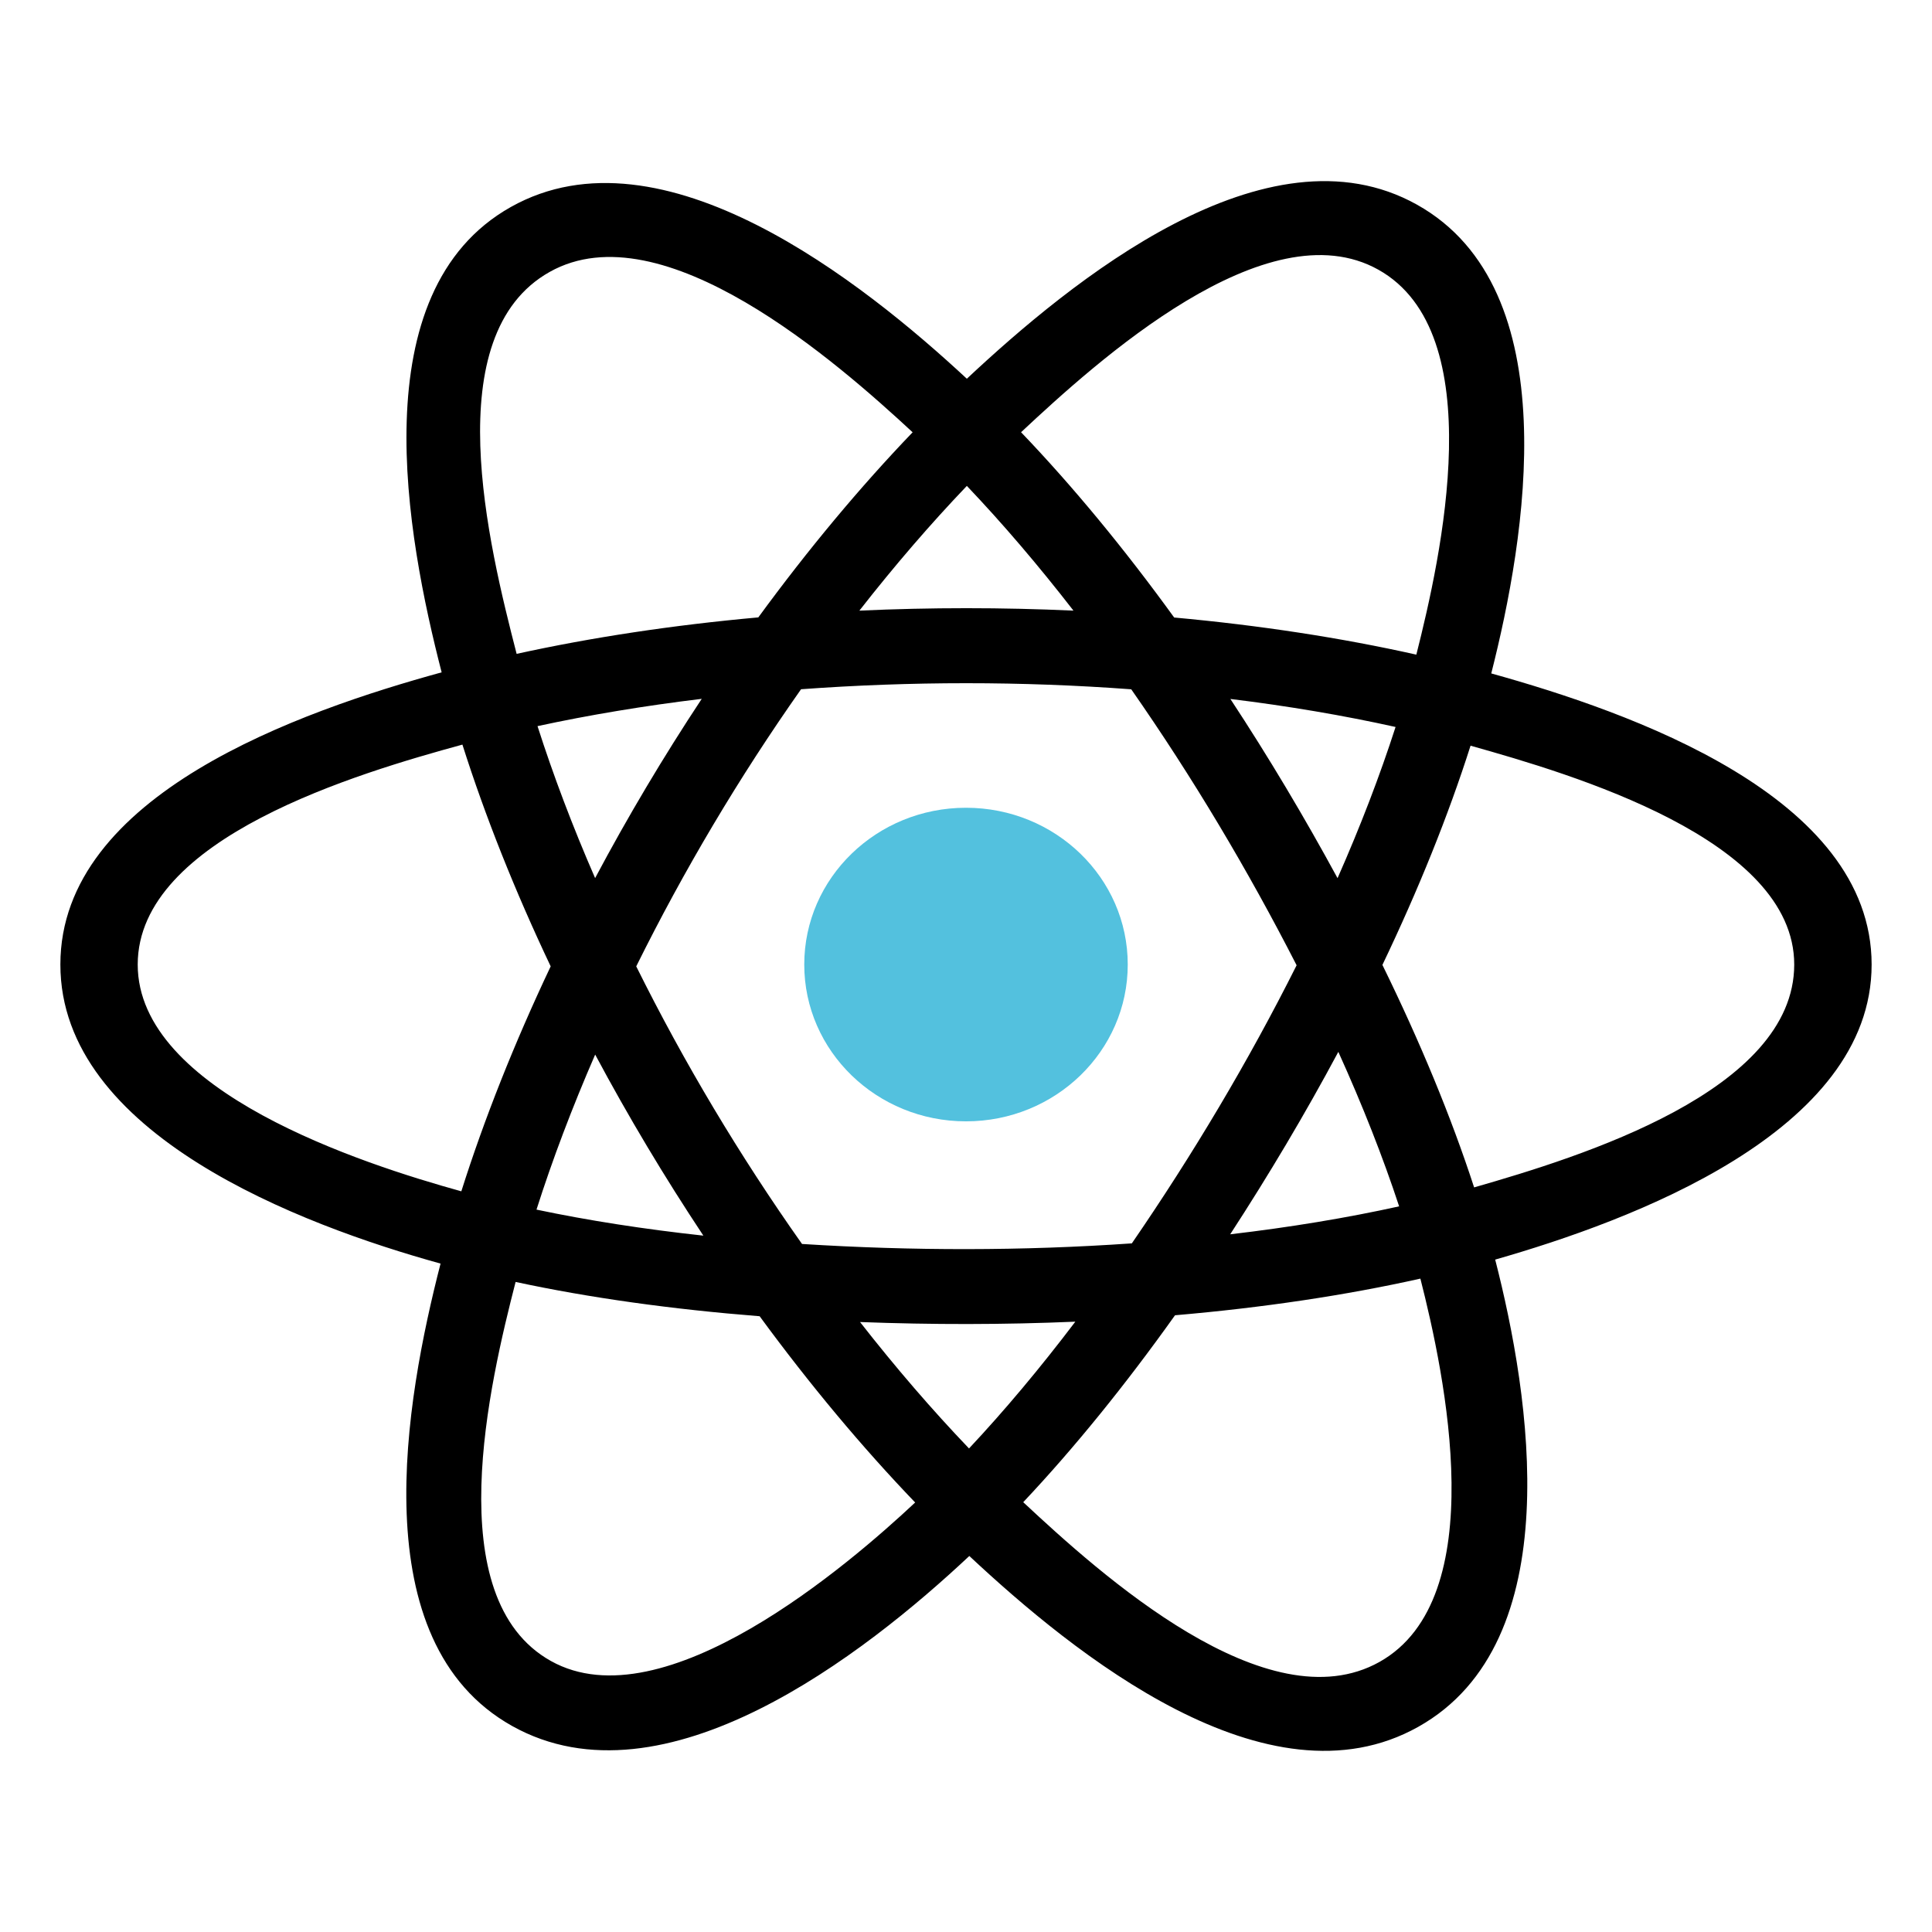
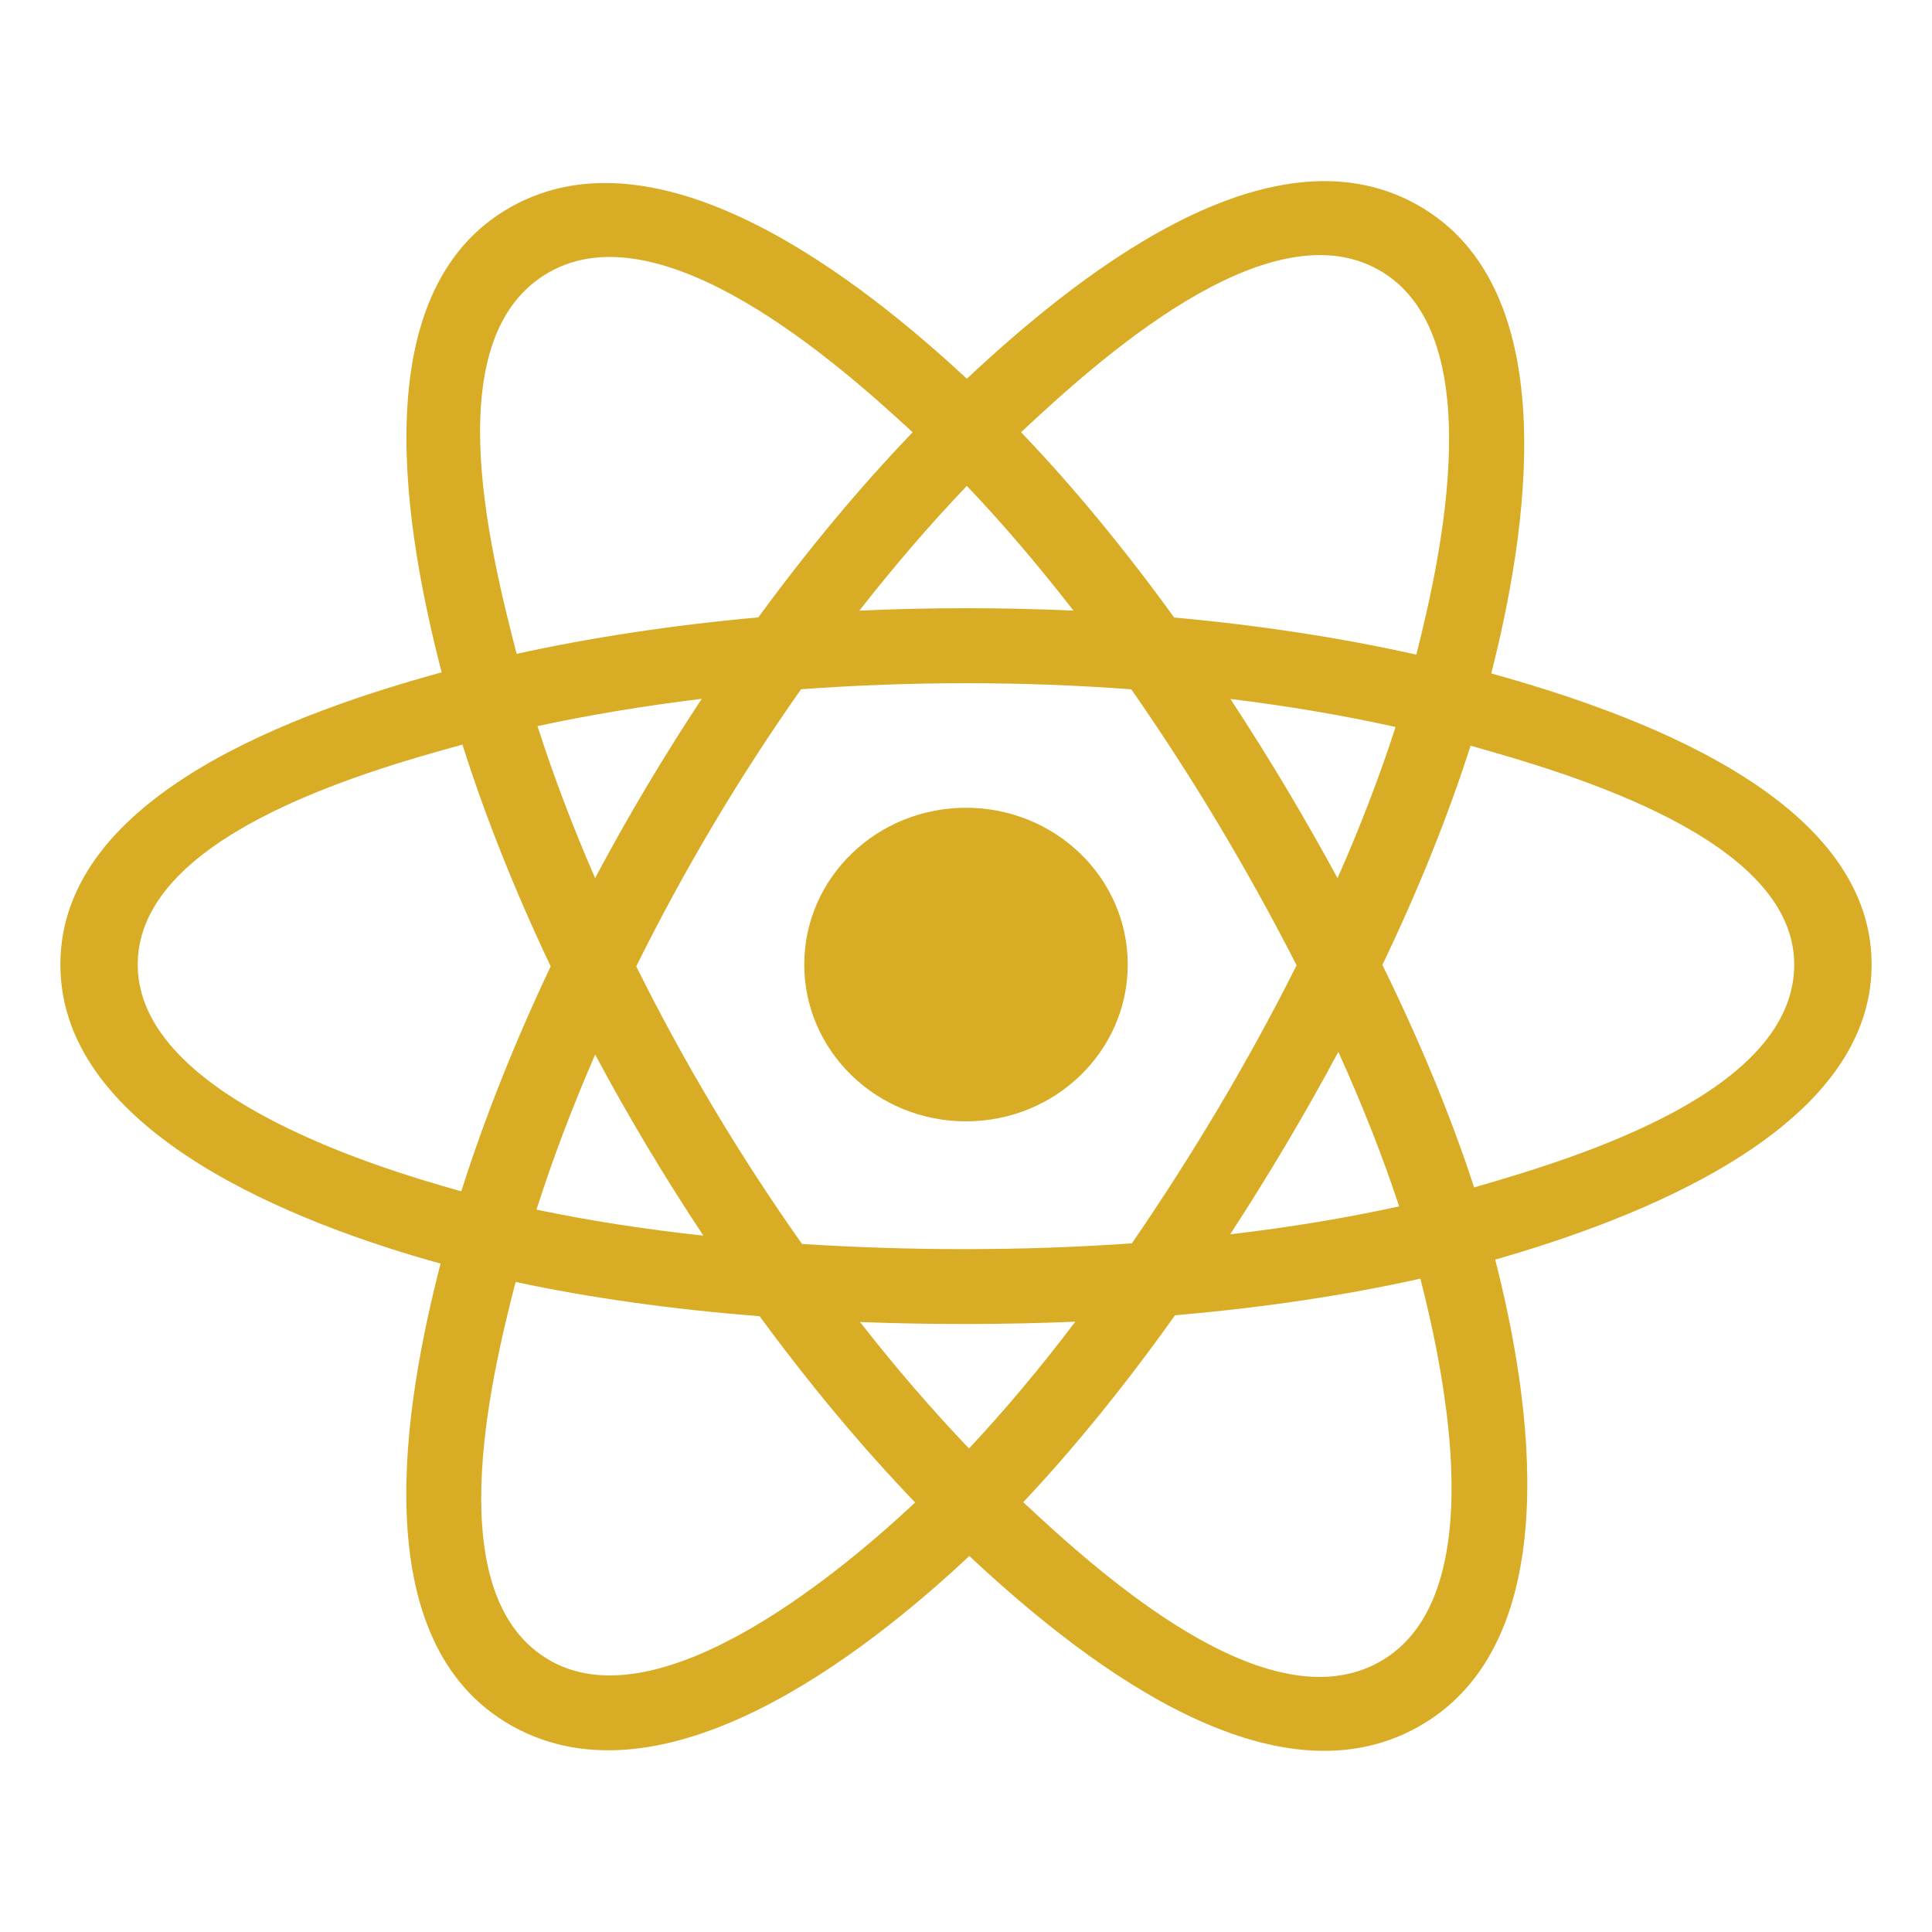
- <svg xmlns="http://www.w3.org/2000/svg" width="800px" height="800px" viewBox="0 0 32 32" fill="none">
+ <svg xmlns="http://www.w3.org/2000/svg" width="100%" height="100%" viewBox="0 0 32 32" fill="#D9AC25">
  <g id="SVGRepo_bgCarrier" stroke-width="0" />
  <g id="SVGRepo_tracerCarrier" stroke-linecap="round" stroke-linejoin="round" />
  <g id="SVGRepo_iconCarrier">
-     <path d="M18.679 15.976C18.679 14.541 17.48 13.379 16 13.379C14.521 13.379 13.321 14.541 13.321 15.976C13.321 17.41 14.521 18.573 16 18.573C17.48 18.573 18.679 17.41 18.679 15.976Z" fill="#53C1DE" />
-     <path fill-rule="evenodd" clip-rule="evenodd" d="M24.7 11.154C25.266 8.925 25.977 4.791 23.47 3.39C20.975 1.995 17.728 4.668 16.014 6.273C14.304 4.684 10.966 2.022 8.462 3.428C5.968 4.828 6.737 8.893 7.315 11.136C4.988 11.776 1 13.156 1 15.976C1 18.787 4.984 20.289 7.297 20.929C6.717 23.184 5.986 27.191 8.483 28.588C10.997 29.993 14.325 27.395 16.055 25.772C17.781 27.386 20.997 30.002 23.492 28.601C25.996 27.196 25.344 23.118 24.765 20.863C27.007 20.221 31 18.752 31 15.976C31 13.184 26.99 11.792 24.7 11.154ZM24.416 19.667C24.037 18.502 23.524 17.262 22.897 15.982C23.495 14.732 23.988 13.509 24.357 12.351C26.036 12.823 29.718 13.901 29.718 15.976C29.718 18.07 26.185 19.159 24.416 19.667ZM22.85 27.526C20.988 28.571 18.222 26.07 16.948 24.881C17.793 23.984 18.638 22.942 19.462 21.785C20.913 21.66 22.283 21.456 23.526 21.178C23.933 22.773 24.72 26.476 22.85 27.526ZM9.124 27.511C7.261 26.47 8.113 22.895 8.54 21.233C9.768 21.497 11.129 21.686 12.582 21.801C13.412 22.933 14.282 23.974 15.158 24.886C14.075 25.901 10.995 28.557 9.124 27.511ZM2.281 15.976C2.281 13.874 5.942 12.803 7.659 12.333C8.035 13.517 8.527 14.754 9.121 16.006C8.519 17.277 8.02 18.534 7.641 19.732C6.004 19.278 2.281 18.079 2.281 15.976ZM9.104 4.504C10.973 3.454 13.875 6.01 15.116 7.16C14.244 8.068 13.383 9.101 12.56 10.226C11.149 10.353 9.799 10.557 8.557 10.83C8.091 9.021 7.236 5.552 9.104 4.504ZM20.379 11.577C21.337 11.694 22.254 11.85 23.115 12.041C22.856 12.844 22.534 13.684 22.154 14.545C21.604 13.533 21.014 12.542 20.379 11.577ZM16.014 8.048C16.605 8.669 17.197 9.362 17.78 10.114C16.599 10.06 15.415 10.06 14.234 10.114C14.817 9.368 15.414 8.676 16.014 8.048ZM9.857 14.544C9.483 13.686 9.164 12.842 8.903 12.027C9.759 11.842 10.672 11.69 11.623 11.575C10.987 12.537 10.397 13.528 9.857 14.544ZM11.65 20.466C10.668 20.359 9.741 20.215 8.886 20.035C9.15 19.206 9.477 18.343 9.858 17.467C10.406 18.493 11.005 19.494 11.65 20.466ZM16.05 23.991C15.442 23.356 14.836 22.653 14.245 21.897C15.433 21.942 16.623 21.942 17.811 21.891C17.227 22.661 16.637 23.365 16.05 23.991ZM22.167 17.422C22.568 18.308 22.906 19.166 23.174 19.981C22.304 20.173 21.365 20.328 20.376 20.444C21.015 19.461 21.615 18.454 22.167 17.422ZM18.747 20.594C16.93 20.72 15.102 20.719 13.284 20.604C12.251 19.142 11.331 17.603 10.538 16.006C11.328 14.412 12.24 12.876 13.268 11.416C15.088 11.283 16.918 11.282 18.737 11.417C19.756 12.877 20.668 14.409 21.476 15.988C20.677 17.581 19.759 19.12 18.747 20.594ZM22.83 4.467C24.701 5.513 23.868 9.227 23.459 10.843C22.215 10.564 20.863 10.357 19.448 10.228C18.624 9.09 17.77 8.055 16.912 7.159C18.169 5.984 20.978 3.431 22.83 4.467Z" fill="currentColor" />
+     <path d="M18.679 15.976C18.679 14.541 17.48 13.379 16 13.379C14.521 13.379 13.321 14.541 13.321 15.976C13.321 17.41 14.521 18.573 16 18.573C17.48 18.573 18.679 17.41 18.679 15.976Z" fill="#D9AC25" />
+     <path fill-rule="evenodd" clip-rule="evenodd" d="M24.7 11.154C25.266 8.925 25.977 4.791 23.47 3.39C20.975 1.995 17.728 4.668 16.014 6.273C14.304 4.684 10.966 2.022 8.462 3.428C5.968 4.828 6.737 8.893 7.315 11.136C4.988 11.776 1 13.156 1 15.976C1 18.787 4.984 20.289 7.297 20.929C6.717 23.184 5.986 27.191 8.483 28.588C10.997 29.993 14.325 27.395 16.055 25.772C17.781 27.386 20.997 30.002 23.492 28.601C25.996 27.196 25.344 23.118 24.765 20.863C27.007 20.221 31 18.752 31 15.976C31 13.184 26.99 11.792 24.7 11.154ZM24.416 19.667C24.037 18.502 23.524 17.262 22.897 15.982C23.495 14.732 23.988 13.509 24.357 12.351C26.036 12.823 29.718 13.901 29.718 15.976C29.718 18.07 26.185 19.159 24.416 19.667ZM22.85 27.526C20.988 28.571 18.222 26.07 16.948 24.881C17.793 23.984 18.638 22.942 19.462 21.785C20.913 21.66 22.283 21.456 23.526 21.178C23.933 22.773 24.72 26.476 22.85 27.526ZM9.124 27.511C7.261 26.47 8.113 22.895 8.54 21.233C9.768 21.497 11.129 21.686 12.582 21.801C13.412 22.933 14.282 23.974 15.158 24.886C14.075 25.901 10.995 28.557 9.124 27.511ZM2.281 15.976C2.281 13.874 5.942 12.803 7.659 12.333C8.035 13.517 8.527 14.754 9.121 16.006C8.519 17.277 8.02 18.534 7.641 19.732C6.004 19.278 2.281 18.079 2.281 15.976ZM9.104 4.504C10.973 3.454 13.875 6.01 15.116 7.16C14.244 8.068 13.383 9.101 12.56 10.226C11.149 10.353 9.799 10.557 8.557 10.83C8.091 9.021 7.236 5.552 9.104 4.504ZM20.379 11.577C21.337 11.694 22.254 11.85 23.115 12.041C22.856 12.844 22.534 13.684 22.154 14.545C21.604 13.533 21.014 12.542 20.379 11.577ZM16.014 8.048C16.605 8.669 17.197 9.362 17.78 10.114C16.599 10.06 15.415 10.06 14.234 10.114C14.817 9.368 15.414 8.676 16.014 8.048ZM9.857 14.544C9.483 13.686 9.164 12.842 8.903 12.027C9.759 11.842 10.672 11.69 11.623 11.575C10.987 12.537 10.397 13.528 9.857 14.544ZM11.65 20.466C10.668 20.359 9.741 20.215 8.886 20.035C9.15 19.206 9.477 18.343 9.858 17.467C10.406 18.493 11.005 19.494 11.65 20.466ZM16.05 23.991C15.442 23.356 14.836 22.653 14.245 21.897C15.433 21.942 16.623 21.942 17.811 21.891C17.227 22.661 16.637 23.365 16.05 23.991ZM22.167 17.422C22.568 18.308 22.906 19.166 23.174 19.981C22.304 20.173 21.365 20.328 20.376 20.444C21.015 19.461 21.615 18.454 22.167 17.422ZM18.747 20.594C16.93 20.72 15.102 20.719 13.284 20.604C12.251 19.142 11.331 17.603 10.538 16.006C11.328 14.412 12.24 12.876 13.268 11.416C15.088 11.283 16.918 11.282 18.737 11.417C19.756 12.877 20.668 14.409 21.476 15.988C20.677 17.581 19.759 19.12 18.747 20.594ZM22.83 4.467C24.701 5.513 23.868 9.227 23.459 10.843C22.215 10.564 20.863 10.357 19.448 10.228C18.624 9.09 17.77 8.055 16.912 7.159C18.169 5.984 20.978 3.431 22.83 4.467Z" fill="#D9AC25" />
  </g>
</svg>
